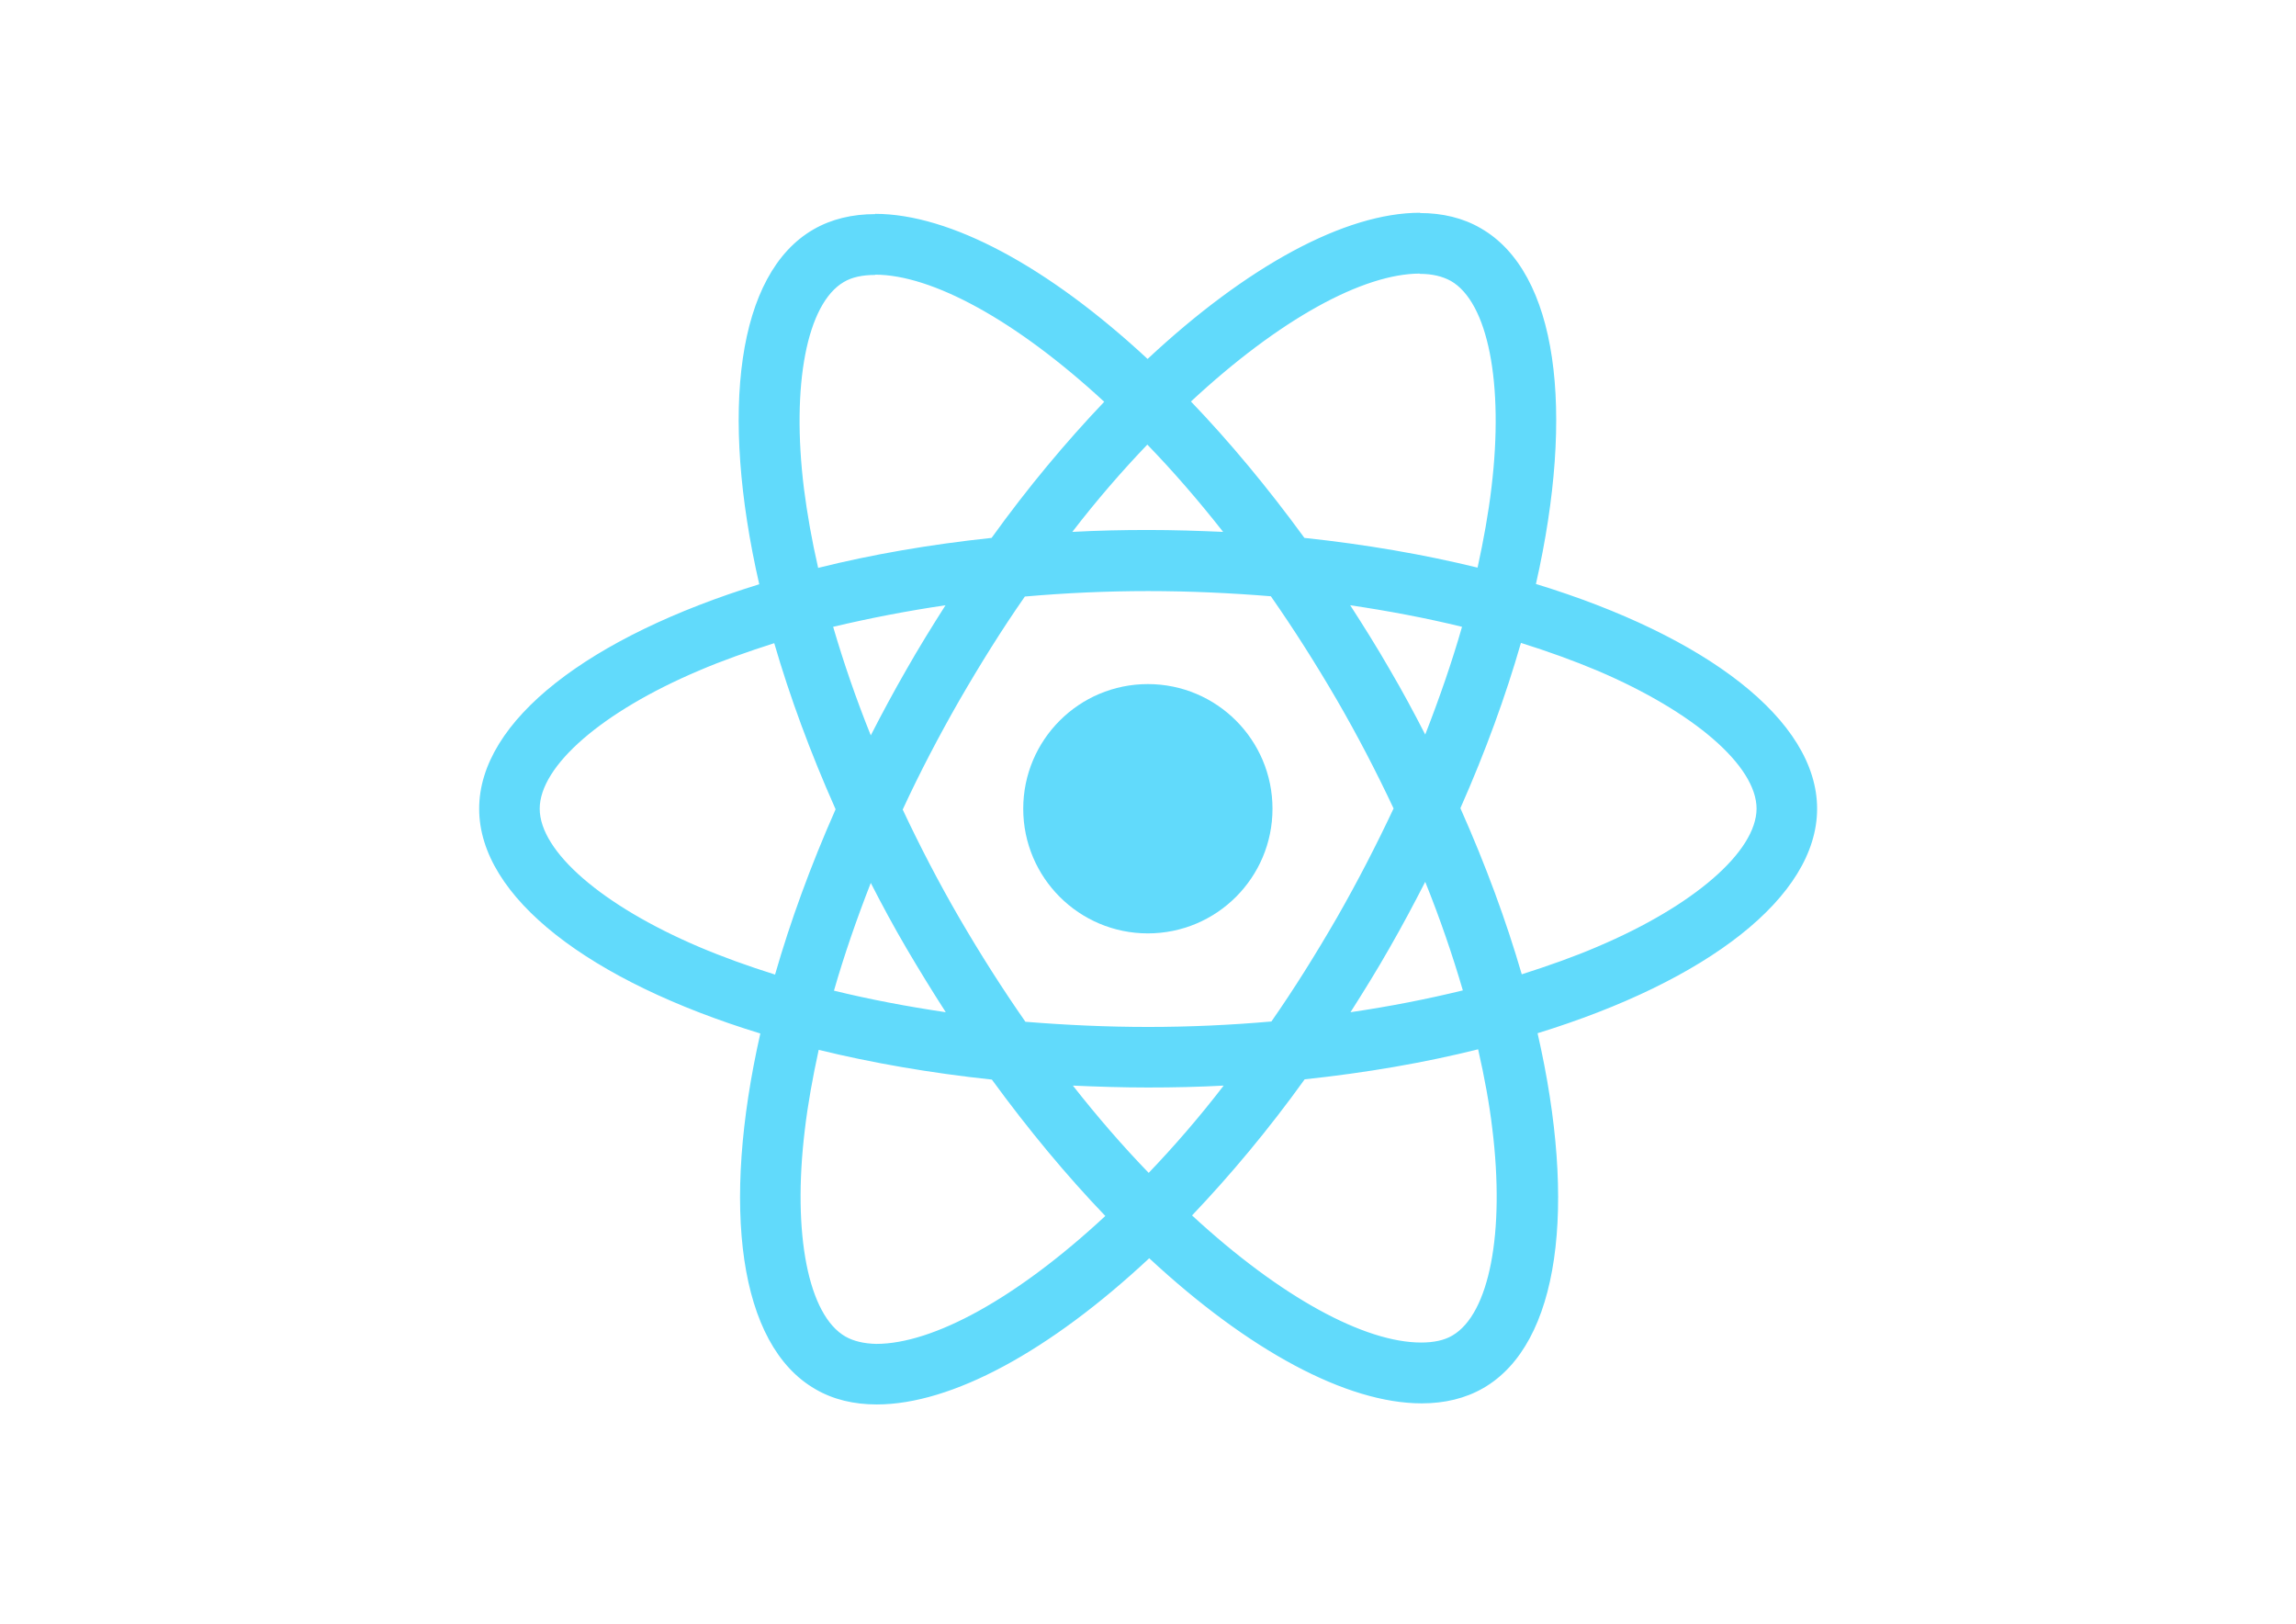
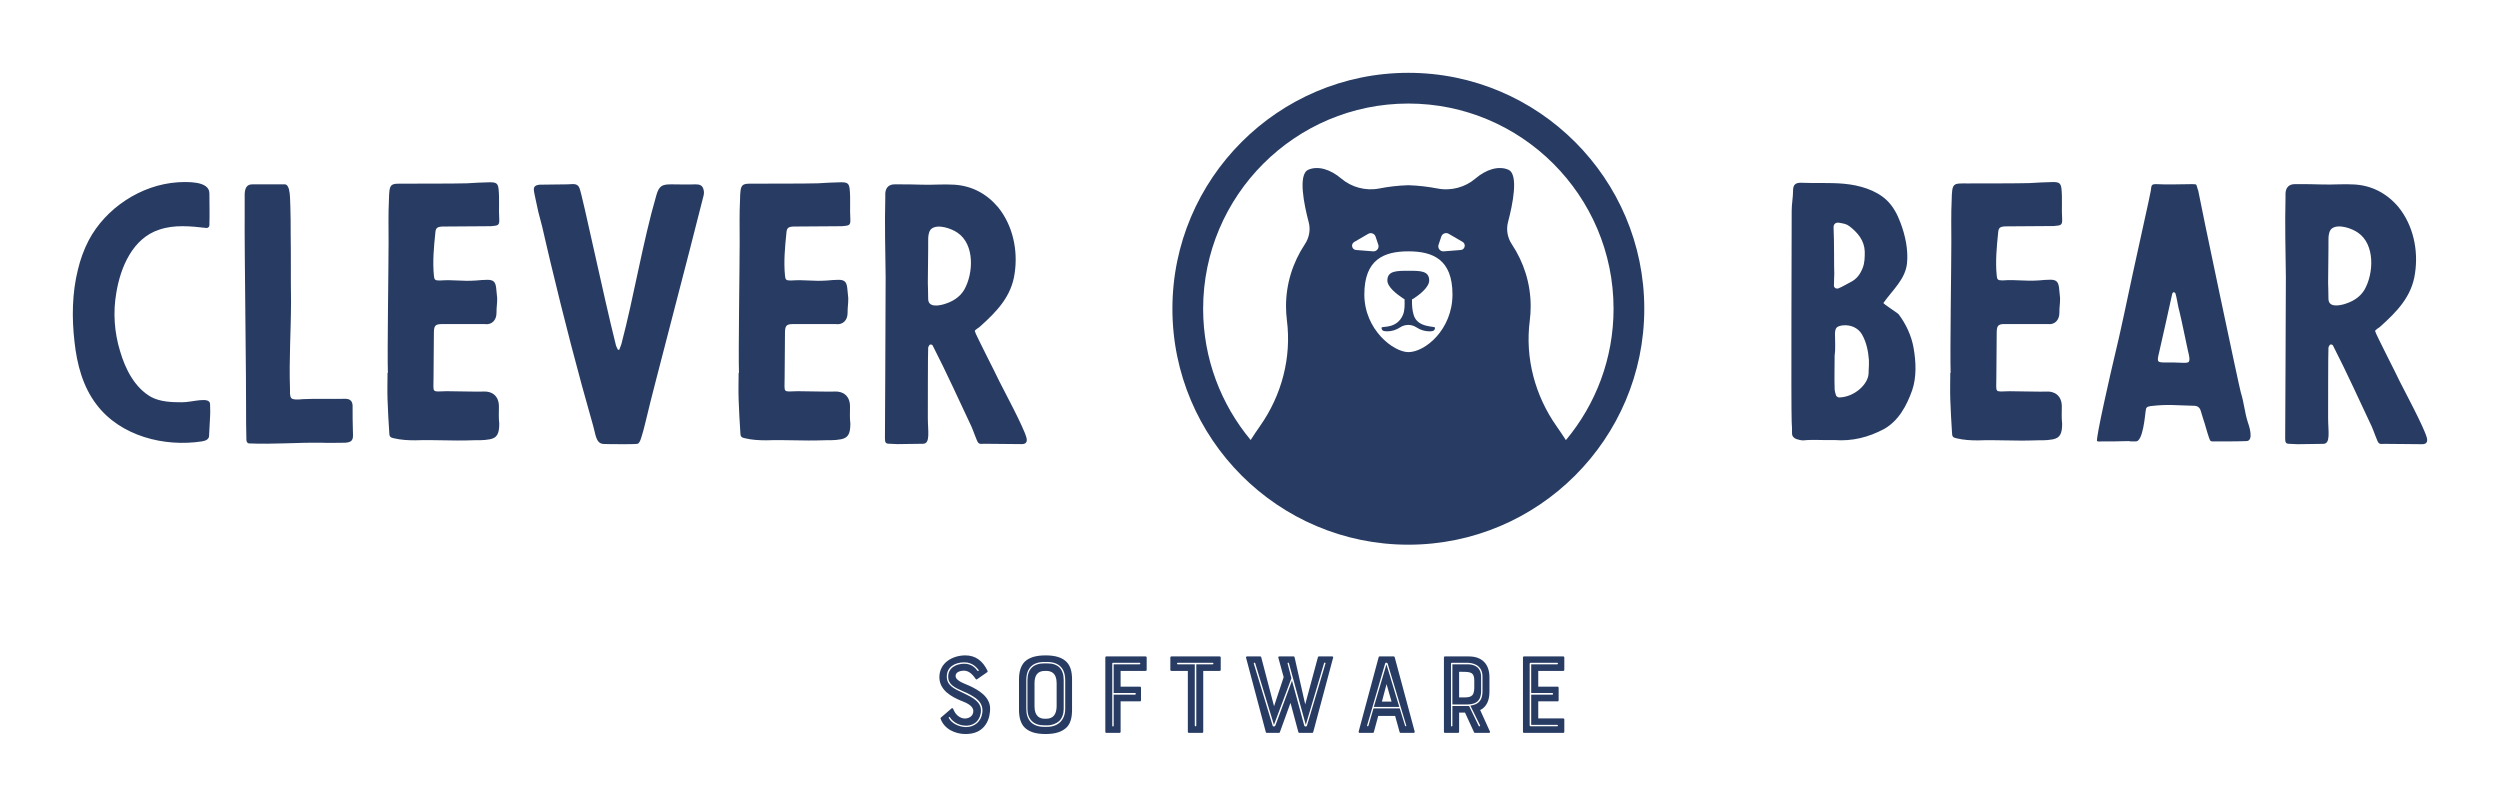
- <svg xmlns="http://www.w3.org/2000/svg" viewBox="0 0 841.9 595.3">
-   <g fill="#61DAFB">
-     <path d="M666.3 296.5c0-32.5-40.7-63.3-103.1-82.4 14.4-63.6 8-114.2-20.2-130.4-6.5-3.8-14.1-5.6-22.4-5.6v22.3c4.6 0 8.3.9 11.4 2.6 13.6 7.8 19.5 37.5 14.9 75.7-1.1 9.4-2.9 19.3-5.1 29.4-19.6-4.8-41-8.5-63.5-10.9-13.5-18.5-27.5-35.3-41.6-50 32.6-30.3 63.2-46.9 84-46.9V78c-27.5 0-63.5 19.6-99.9 53.6-36.4-33.8-72.4-53.2-99.9-53.2v22.3c20.7 0 51.4 16.5 84 46.6-14 14.7-28 31.4-41.3 49.9-22.6 2.4-44 6.1-63.6 11-2.3-10-4-19.7-5.2-29-4.7-38.2 1.1-67.9 14.6-75.8 3-1.8 6.9-2.6 11.5-2.6V78.5c-8.4 0-16 1.8-22.6 5.6-28.1 16.2-34.4 66.7-19.9 130.1-62.2 19.2-102.7 49.9-102.7 82.3 0 32.5 40.7 63.3 103.1 82.4-14.4 63.6-8 114.2 20.2 130.4 6.5 3.8 14.1 5.6 22.5 5.6 27.5 0 63.5-19.6 99.9-53.6 36.4 33.8 72.4 53.2 99.9 53.2 8.4 0 16-1.8 22.6-5.6 28.1-16.2 34.4-66.7 19.9-130.1 62-19.1 102.5-49.9 102.5-82.3zm-130.2-66.7c-3.7 12.9-8.3 26.2-13.5 39.5-4.1-8-8.4-16-13.1-24-4.6-8-9.5-15.8-14.4-23.4 14.2 2.1 27.9 4.7 41 7.9zm-45.8 106.5c-7.8 13.5-15.8 26.3-24.1 38.2-14.9 1.3-30 2-45.2 2-15.1 0-30.2-.7-45-1.9-8.3-11.9-16.4-24.6-24.2-38-7.6-13.1-14.5-26.4-20.8-39.8 6.2-13.4 13.2-26.8 20.7-39.9 7.8-13.5 15.8-26.3 24.1-38.2 14.9-1.3 30-2 45.2-2 15.1 0 30.2.7 45 1.9 8.3 11.9 16.4 24.6 24.2 38 7.6 13.1 14.5 26.4 20.8 39.8-6.3 13.4-13.2 26.8-20.7 39.9zm32.3-13c5.4 13.4 10 26.8 13.8 39.8-13.1 3.2-26.9 5.9-41.2 8 4.9-7.7 9.8-15.6 14.4-23.7 4.6-8 8.9-16.1 13-24.1zM421.2 430c-9.3-9.6-18.6-20.3-27.8-32 9 .4 18.2.7 27.5.7 9.4 0 18.7-.2 27.8-.7-9 11.7-18.3 22.4-27.5 32zm-74.4-58.9c-14.2-2.1-27.9-4.7-41-7.9 3.7-12.9 8.3-26.2 13.5-39.5 4.1 8 8.4 16 13.1 24 4.7 8 9.5 15.8 14.4 23.4zM420.7 163c9.3 9.6 18.6 20.3 27.8 32-9-.4-18.2-.7-27.5-.7-9.4 0-18.7.2-27.8.7 9-11.7 18.3-22.4 27.5-32zm-74 58.9c-4.9 7.7-9.8 15.6-14.4 23.7-4.6 8-8.9 16-13 24-5.4-13.4-10-26.8-13.8-39.8 13.1-3.1 26.9-5.8 41.2-7.9zm-90.5 125.2c-35.4-15.1-58.3-34.9-58.3-50.6 0-15.7 22.9-35.6 58.3-50.6 8.6-3.7 18-7 27.7-10.1 5.7 19.6 13.2 40 22.5 60.9-9.2 20.8-16.6 41.1-22.2 60.6-9.9-3.1-19.3-6.5-28-10.2zM310 490c-13.6-7.8-19.5-37.5-14.9-75.7 1.1-9.4 2.9-19.3 5.1-29.4 19.6 4.8 41 8.5 63.5 10.9 13.5 18.5 27.5 35.3 41.6 50-32.6 30.3-63.2 46.9-84 46.9-4.5-.1-8.3-1-11.3-2.7zm237.2-76.2c4.7 38.2-1.1 67.9-14.6 75.8-3 1.8-6.9 2.6-11.5 2.6-20.7 0-51.4-16.5-84-46.6 14-14.7 28-31.4 41.3-49.9 22.6-2.4 44-6.1 63.6-11 2.3 10.1 4.1 19.8 5.2 29.1zm38.5-66.7c-8.6 3.7-18 7-27.7 10.1-5.7-19.6-13.2-40-22.5-60.9 9.2-20.8 16.6-41.1 22.2-60.6 9.9 3.1 19.3 6.5 28.1 10.2 35.4 15.1 58.3 34.9 58.3 50.6-.1 15.7-23 35.6-58.4 50.6zM320.8 78.4z" />
-     <circle cx="420.9" cy="296.5" r="45.7" />
-     <path d="M520.5 78.1z" />
+ <svg xmlns="http://www.w3.org/2000/svg" version="1.1" width="3185.58" height="1028.112" viewBox="0 0 3185.58 1028.112">
+   <g transform="scale(9.27899) translate(10, 10)">
+     <defs id="SvgjsDefs2072" />
+     <g id="SvgjsG2073" featureKey="mlRtrp-0" transform="matrix(0.7952871,0,0,0.7952871,118.1093,74.7352)" fill="#283c63">
+       <path d="M6.38 11.9 c1.52 0.72 3.5 1.86 3.5 3.92 c0 0.6 -0.1 1.76 -0.76 2.74 c-0.74 1.1 -1.9 1.64 -3.5 1.64 c-1.7 0 -3.68 -0.82 -4.3 -2.68 c-0.02 -0.06 0 -0.12 0.06 -0.16 l1.84 -1.58 c0.08 -0.06 0.2 -0.06 0.26 0.04 c0.04 0.1 0.12 0.26 0.22 0.46 c0.3 0.62 1.02 1.24 1.82 1.24 c0.62 0 1.46 -0.34 1.46 -1.3 c0 -0.92 -1.26 -1.44 -2.04 -1.74 c-0.9 -0.36 -1.82 -0.82 -2.6 -1.5 c-0.82 -0.76 -1.22 -1.6 -1.22 -2.6 c0 -2.5 2.3 -3.76 4.48 -3.76 c1.72 0 3 0.9 3.84 2.68 c0.04 0.08 0 0.18 -0.06 0.22 l-1.78 1.24 c-0.08 0.04 -0.12 0.04 -0.2 -0.06 c-0.68 -0.98 -1.28 -1.44 -2.08 -1.44 c-0.42 0 -1.4 0.16 -1.4 0.9 c0 0.9 1.66 1.36 2.46 1.74 z M2.74 17.42 c0.5 1 1.88 1.58 3 1.58 c1.46 0 2.64 -1 2.8 -2.52 c0.2 -1.86 -1.26 -2.66 -2.7 -3.38 l-0.64 -0.28 c-1.48 -0.66 -2.56 -1.16 -2.56 -2.54 c0 -1.52 1.4 -2.22 2.78 -2.22 c1.26 0 1.92 0.74 2.26 1.2 c0.12 0.16 0.32 0.02 0.2 -0.14 c-0.34 -0.42 -1.06 -1.3 -2.46 -1.3 c-1.58 0 -3.02 0.78 -3.02 2.46 c0 1.5 1.2 2.08 2.72 2.78 l0.62 0.3 c1.98 0.94 2.7 1.82 2.54 3.1 c-0.3 2.04 -1.86 2.3 -2.54 2.3 c-1.5 0 -2.5 -0.9 -2.8 -1.46 c-0.1 -0.1 -0.24 0 -0.2 0.12 z M19.467 6.62 c1.72 0 2.92 0.38 3.68 1.2 c0.6 0.66 0.88 1.6 0.88 2.94 l0 5.26 c0 1.38 -0.28 2.34 -0.88 2.98 c-0.78 0.8 -1.96 1.2 -3.68 1.2 c-1.78 0 -2.94 -0.4 -3.7 -1.2 c-0.58 -0.64 -0.9 -1.6 -0.9 -2.98 l0 -5.26 c0 -1.34 0.32 -2.28 0.9 -2.96 c0.78 -0.8 1.96 -1.18 3.7 -1.18 z M21.367 15.42 l0 -4 c0 -1.76 -0.94 -2.12 -1.8 -2.12 l-0.24 0 c-1.28 0 -1.78 0.82 -1.78 2.12 l0 4 c0 1.76 0.94 2.14 1.78 2.14 l0.24 0 c1.28 0 1.78 -0.86 1.8 -2.14 z M16.127 10.9 l0 4.96 c0 0.94 0.24 1.72 0.8 2.3 c0.52 0.52 1.32 0.8 2.3 0.8 l0.52 0 c1.88 0 3.1 -1.2 3.1 -3.1 l0 -4.96 c0 -2.04 -1.08 -3.14 -3.1 -3.14 l-0.52 0 c-2.04 0 -3.1 1.1 -3.1 3.14 z M19.747 18.7 l-0.52 0 c-0.94 0 -1.64 -0.24 -2.14 -0.74 s-0.76 -1.2 -0.76 -2.1 l0 -4.96 c0 -1.9 1.02 -2.9 2.9 -2.9 l0.52 0 c1.9 0 2.84 0.98 2.84 2.9 l0 4.96 c0 0.84 -0.26 1.6 -0.8 2.12 c-0.52 0.44 -1.22 0.72 -2.04 0.72 z M30.974 8 l0 10.78 c0 0.14 0.24 0.18 0.24 0 l0 -5.38 l3.68 0 c0.2 0 0.2 -0.28 0 -0.28 l-3.68 0 l0 -4.96 l4.48 0 c0.14 0 0.18 -0.26 0 -0.26 l-4.6 0 c-0.06 0 -0.12 0.02 -0.12 0.1 z M32.234 20 l-2.3 0 c-0.1 0 -0.16 -0.08 -0.16 -0.18 l0 -12.84 c0 -0.1 0.06 -0.18 0.16 -0.18 l6.8 0 c0.1 0 0.18 0.08 0.18 0.18 l0 2.14 c0 0.1 -0.08 0.18 -0.18 0.18 l-4.32 0 l0 2.72 l3.36 0 c0.1 0 0.16 0.08 0.16 0.18 l0 2.18 c0 0.1 -0.06 0.18 -0.16 0.18 l-3.36 0 l0 5.26 c0 0.1 -0.08 0.18 -0.18 0.18 z M44.021 9.3 l-2.84 0 c-0.1 0 -0.18 -0.08 -0.18 -0.18 l0 -2.14 c0 -0.1 0.08 -0.18 0.18 -0.18 l8.34 0 c0.1 0 0.18 0.08 0.18 0.18 l0 2.14 c0 0.1 -0.08 0.18 -0.18 0.18 l-2.84 0 l0 10.52 c0 0.1 -0.08 0.18 -0.18 0.18 l-2.3 0 c-0.1 0 -0.18 -0.08 -0.18 -0.18 l0 -10.52 z M48.301 7.9 l-6.04 0 c-0.14 0 -0.14 0.26 0 0.26 l2.96 0 l0 10.6 c0 0.14 0.26 0.14 0.26 0 l0 -10.6 l2.82 0 c0.2 0 0.18 -0.26 0 -0.26 z M68.948 6.8 c0.12 0 0.2 0.1 0.16 0.22 l-3.44 12.86 c-0.02 0.08 -0.1 0.12 -0.18 0.12 l-2.2 0 c-0.08 0 -0.14 -0.04 -0.18 -0.12 l-1.36 -5.06 l-1.84 5.08 c-0.02 0.06 -0.06 0.1 -0.14 0.1 l-2.12 0 c-0.08 0 -0.14 -0.04 -0.16 -0.12 l-3.42 -12.88 c-0.02 -0.1 0.04 -0.2 0.18 -0.2 l2.3 0 c0.06 0 0.12 0.06 0.14 0.12 l2.22 8.48 l1.66 -5.02 l-0.92 -3.36 c-0.04 -0.12 0.06 -0.22 0.16 -0.22 l2.48 0 c0.08 0 0.12 0.02 0.16 0.12 l1.84 8.16 l2.2 -8.16 c0.02 -0.06 0.08 -0.12 0.16 -0.12 l2.3 0 z M61.908 10.58 l-3.02 8.04 l-3.24 -10.66 c-0.04 -0.14 -0.28 -0.08 -0.24 0.06 l3.24 10.68 c0.06 0.28 0.4 0.26 0.5 0 l2.86 -7.72 l2.1 7.7 c0.08 0.3 0.44 0.3 0.5 0.02 l3.18 -10.68 c0.06 -0.14 -0.2 -0.22 -0.24 -0.06 l-3.16 10.66 l-2.92 -10.66 c-0.02 -0.14 -0.28 -0.1 -0.22 0.06 z M76.975 6.92 c0.02 -0.06 0.06 -0.12 0.14 -0.12 l2.48 0 c0.08 0 0.12 0.06 0.14 0.12 l3.46 12.86 c0.02 0.12 -0.06 0.22 -0.18 0.22 l-2.28 0 c-0.06 0 -0.12 -0.04 -0.14 -0.12 l-0.78 -2.8 l-2.92 0 l-0.76 2.8 c-0.02 0.08 -0.06 0.12 -0.14 0.12 l-2.3 0 c-0.12 0 -0.2 -0.1 -0.18 -0.22 z M77.535 14.6 l1.66 0 l-0.86 -3.02 z M80.615 15.78 l0.92 3 c0.04 0.12 0.26 0.1 0.2 -0.06 l-3.2 -10.64 c-0.06 -0.26 -0.4 -0.28 -0.46 0 l-3.1 10.64 c-0.06 0.14 0.16 0.2 0.22 0.08 l0.88 -3.02 l4.54 0 z M76.135 15.52 l2.18 -7.36 l2.22 7.36 l-4.4 0 z M95.742 14.78 c-0.28 0.58 -0.68 1.02 -1.24 1.28 l1.68 3.7 c0.06 0.12 -0.02 0.24 -0.14 0.24 l-2.46 0 c-0.08 0 -0.12 -0.04 -0.14 -0.1 l-1.56 -3.4 l-1.02 0 l0 3.32 c0 0.1 -0.08 0.18 -0.18 0.18 l-2.3 0 c-0.08 0 -0.14 -0.08 -0.14 -0.18 l0 -12.84 c0 -0.1 0.06 -0.18 0.14 -0.18 l4.16 0 c2.22 0 3.56 1.26 3.56 3.6 l0 2.52 c0 0.7 -0.12 1.36 -0.36 1.86 z M93.482 12.3 l0 -1.3 c0 -1.4 -0.52 -1.54 -2.04 -1.54 l-0.58 0 l0 4.42 l0.58 0 c1.26 0 2 -0.02 2.04 -1.58 z M89.702 18.78 l0 -3.42 l2.88 0 l1.68 3.46 c0.04 0.1 0.28 0.06 0.22 -0.12 l-1.68 -3.4 c1.56 -0.22 2.1 -1.04 2.1 -2.52 l0 -2.5 c0 -2.2 -2 -2.38 -2.62 -2.38 l-2.7 0 c-0.04 0 -0.12 0.06 -0.12 0.12 l0 10.76 c0 0.14 0.24 0.14 0.24 0 z M94.662 10.28 l0 2.5 c0 2.04 -1.3 2.32 -2.56 2.32 l-2.4 0 l0 -6.94 l2.58 0 c2.16 0 2.38 1.46 2.38 2.12 z M102.049 20 c-0.1 0 -0.16 -0.08 -0.16 -0.18 l0 -12.84 c0 -0.1 0.06 -0.18 0.16 -0.18 l6.8 0 c0.1 0 0.18 0.08 0.18 0.18 l0 2.14 c0 0.1 -0.08 0.18 -0.18 0.18 l-4.32 0 l0 2.72 l3.36 0 c0.1 0 0.16 0.08 0.16 0.18 l0 2.18 c0 0.1 -0.06 0.18 -0.16 0.18 l-3.36 0 l0 2.94 l4.32 0 c0.1 0 0.18 0.08 0.18 0.18 l0 2.14 c0 0.1 -0.08 0.18 -0.18 0.18 l-6.8 0 z M103.049 8.06 l0 10.64 c0 0.12 0.08 0.16 0.16 0.16 l4.6 0 c0.18 0 0.14 -0.24 0 -0.24 l-4.5 0 l0 -5.22 l3.68 0 c0.12 0 0.12 -0.28 0 -0.28 l-3.68 0 l0 -4.96 l4.5 0 c0.14 0 0.18 -0.26 0 -0.26 l-4.6 0 c-0.08 0 -0.16 0.06 -0.16 0.16 z" />
+     </g>
+     <g id="SvgjsG2074" featureKey="nameLeftFeature-0" transform="matrix(2.375043,0,0,2.375043,-2.382713,3.439767)" fill="#283c63">
+       <path d="M8.9 7.36 c0.02 -0.66 0 -1.2 0 -1.84 c0 -0.74 -1.34 -0.66 -1.82 -0.64 c-2.14 0.14 -4.18 1.5 -5.16 3.36 c-0.28 0.54 -0.48 1.1 -0.62 1.68 c-0.34 1.36 -0.36 2.8 -0.2 4.18 c0.14 1.3 0.48 2.6 1.28 3.64 c1.38 1.82 3.92 2.46 6.1 2.12 c0.1 -0.02 0.2 -0.04 0.28 -0.1 c0.06 -0.04 0.12 -0.12 0.12 -0.2 l0.06 -1.14 c0.02 -0.36 0 -0.34 0 -0.7 c0 -0.48 -1 -0.12 -1.62 -0.12 c-0.6 0 -1.24 -0.02 -1.78 -0.3 c-0.96 -0.54 -1.5 -1.62 -1.8 -2.64 c-0.34 -1.1 -0.42 -2.28 -0.22 -3.4 c0.24 -1.46 0.94 -3.14 2.48 -3.64 c0.88 -0.3 1.82 -0.2 2.7 -0.1 c0.12 0.02 0.2 -0.06 0.2 -0.16 z M10.94 6.96 c-0.02 1.24 0.1 10.3 0.08 10.96 c0 0.62 0 1.24 0.02 1.86 c0 0.1 0.06 0.2 0.16 0.2 c1.4 0.06 2.78 -0.06 4.18 -0.04 c0.46 0.02 0.92 0 1.36 0 c0.44 -0.02 0.48 -0.2 0.46 -0.56 c-0.02 -0.56 -0.02 -1.06 -0.02 -1.6 c-0.02 -0.28 -0.18 -0.38 -0.42 -0.38 c-0.82 0.02 -1.64 -0.02 -2.46 0.02 c-0.14 0.02 -0.28 0.02 -0.42 0.02 c-0.24 -0.02 -0.3 -0.08 -0.32 -0.34 l0 -0.3 c-0.06 -1.66 0.06 -3.38 0.06 -5.04 c-0.02 -1.4 0 -2.66 -0.02 -3.9 c0 -0.54 0 -1.08 -0.02 -1.6 c-0.02 -0.32 0 -0.66 -0.08 -0.98 c-0.04 -0.12 -0.1 -0.28 -0.24 -0.28 l-1.88 0 c-0.32 0 -0.42 0.22 -0.44 0.54 l0 1.42 z M19.22 15.9 l-0.02 0 c0 0.5 -0.02 1.02 0 1.54 c0.02 0.64 0.06 1.28 0.1 1.92 c0 0.22 0.06 0.28 0.26 0.32 c0.42 0.1 0.82 0.12 1.24 0.12 c1.08 -0.04 2.16 0.04 3.24 0 c0.44 -0.02 0.64 0.02 1.08 -0.06 c0.4 -0.08 0.54 -0.3 0.54 -0.9 c-0.04 -0.38 -0.02 -0.54 -0.02 -1 c0 -0.66 -0.46 -0.88 -0.86 -0.86 c-0.28 0.02 -1.62 -0.02 -2.16 -0.02 c-0.9 0.02 -0.76 0.14 -0.76 -0.8 c0 -0.76 0.02 -1.74 0.02 -2.52 c0 -0.42 0.04 -0.56 0.44 -0.56 l2.5 0 c0.4 0.06 0.68 -0.22 0.68 -0.64 s0.04 -0.44 0.04 -0.86 l-0.06 -0.6 c-0.04 -0.34 -0.16 -0.46 -0.5 -0.46 c-0.22 0 -0.44 0.02 -0.66 0.04 c-0.86 0.06 -1.26 -0.06 -2.1 0 c-0.28 0 -0.32 -0.04 -0.34 -0.3 c-0.08 -0.78 0 -1.64 0.08 -2.42 c0.02 -0.32 0.1 -0.38 0.4 -0.4 l2.82 -0.02 c0.38 -0.04 0.5 -0.02 0.48 -0.4 c-0.04 -0.58 0.02 -1.18 -0.04 -1.76 c-0.04 -0.32 -0.14 -0.38 -0.5 -0.38 c-0.6 0.02 -0.74 0.02 -1.34 0.06 c-0.6 0.02 -3 0.02 -3.58 0.02 c-0.84 0 -0.9 -0.06 -0.92 0.96 c-0.04 0.8 -0.02 1.62 -0.02 2.44 c0 1.4 -0.08 6.42 -0.04 7.54 z M32.04 20.02 c0.3 0 1.4 0.02 1.62 -0.02 c0.14 -0.04 0.22 -0.4 0.26 -0.52 c0.12 -0.38 0.2 -0.78 0.3 -1.16 c0.22 -1 2.44 -9.4 3.22 -12.54 c0.04 -0.14 0.08 -0.3 0.04 -0.44 c-0.06 -0.3 -0.24 -0.34 -0.48 -0.34 c-0.46 0.02 -0.92 0 -1.38 0 c-0.52 0 -0.72 0.06 -0.88 0.64 c-0.78 2.68 -1.3 5.88 -2.02 8.6 l-0.12 0.32 c0 0.02 -0.08 0 -0.08 0 c-0.04 -0.1 -0.1 -0.18 -0.12 -0.28 c-0.72 -2.86 -1.9 -8.52 -2.1 -9.06 c-0.12 -0.32 -0.42 -0.22 -0.7 -0.22 c-0.56 0 -1.08 0.02 -1.62 0.02 c-0.2 0.02 -0.34 0.1 -0.32 0.3 c0 0.16 0.22 1.04 0.26 1.28 l0.22 0.84 c0.14 0.64 0.34 1.44 0.48 2.06 c0.76 3.18 1.58 6.36 2.48 9.5 c0.08 0.28 0.14 0.76 0.34 0.92 c0.16 0.14 0.42 0.08 0.6 0.1 z M39.52 15.9 l-0.02 0 c0 0.5 -0.02 1.02 0 1.54 c0.02 0.64 0.06 1.28 0.1 1.92 c0 0.22 0.06 0.28 0.26 0.32 c0.42 0.1 0.82 0.12 1.24 0.12 c1.08 -0.04 2.16 0.04 3.24 0 c0.44 -0.02 0.64 0.02 1.08 -0.06 c0.4 -0.08 0.54 -0.3 0.54 -0.9 c-0.04 -0.38 -0.02 -0.54 -0.02 -1 c0 -0.66 -0.46 -0.88 -0.86 -0.86 c-0.28 0.02 -1.62 -0.02 -2.16 -0.02 c-0.9 0.02 -0.76 0.14 -0.76 -0.8 c0 -0.76 0.02 -1.74 0.02 -2.52 c0 -0.42 0.04 -0.56 0.44 -0.56 l2.5 0 c0.4 0.06 0.68 -0.22 0.68 -0.64 s0.04 -0.44 0.04 -0.86 l-0.06 -0.6 c-0.04 -0.34 -0.16 -0.46 -0.5 -0.46 c-0.22 0 -0.44 0.02 -0.66 0.04 c-0.86 0.06 -1.26 -0.06 -2.1 0 c-0.28 0 -0.32 -0.04 -0.34 -0.3 c-0.08 -0.78 0 -1.64 0.08 -2.42 c0.02 -0.32 0.1 -0.38 0.4 -0.4 l2.82 -0.02 c0.38 -0.04 0.5 -0.02 0.48 -0.4 c-0.04 -0.58 0.02 -1.18 -0.04 -1.76 c-0.04 -0.32 -0.14 -0.38 -0.5 -0.38 c-0.6 0.02 -0.74 0.02 -1.34 0.06 c-0.6 0.02 -3 0.02 -3.58 0.02 c-0.84 0 -0.9 -0.06 -0.92 0.96 c-0.04 0.8 -0.02 1.62 -0.02 2.44 c0 1.4 -0.08 6.42 -0.04 7.54 z M50.44 18.5 c0 -0.52 0 -3.8 0.02 -4.06 c0.02 -0.06 0.06 -0.18 0.14 -0.18 s0.12 0.04 0.14 0.1 c0.8 1.56 1.5 3.12 2.22 4.64 c0.1 0.22 0.32 0.86 0.38 0.92 c0.08 0.12 0.22 0.08 0.34 0.08 l2.2 0.02 c0.26 0 0.32 -0.16 0.26 -0.38 c-0.16 -0.6 -1.3 -2.72 -1.56 -3.24 c-0.18 -0.4 -1.38 -2.72 -1.42 -2.9 c-0.04 -0.08 0.26 -0.22 0.3 -0.28 c0.96 -0.86 1.82 -1.74 2 -3.08 c0.2 -1.32 -0.1 -2.76 -0.96 -3.82 c-0.66 -0.78 -1.52 -1.24 -2.54 -1.3 c-0.62 -0.04 -1.22 0.02 -1.84 0 c-0.54 -0.02 -0.92 -0.02 -1.6 -0.02 c-0.32 0 -0.52 0.18 -0.54 0.52 l0 0.24 c-0.04 1.54 0 3.08 0.02 4.6 c0 2.32 -0.04 8.44 -0.04 9.32 c0 0.26 0.04 0.32 0.28 0.32 c0.14 0 0.3 0.02 0.44 0.02 c0.56 0 0.9 -0.02 1.48 -0.02 c0.44 0 0.28 -0.72 0.28 -1.5 z M50.44 10.7 l0.02 -2.02 c0.02 -0.3 -0.08 -0.9 0.2 -1.12 c0.38 -0.28 1.16 0 1.5 0.24 c1 0.68 0.92 2.36 0.38 3.3 c-0.26 0.44 -0.7 0.7 -1.2 0.84 c-0.3 0.08 -0.86 0.18 -0.88 -0.3 c0 -0.32 -0.02 -0.94 -0.02 -0.94 z" />
+     </g>
+     <g id="SvgjsG2075" featureKey="inlineSymbolFeature-0" transform="matrix(0.08809136,0,0,0.08809136,122.2646,-2.484176)" fill="#283c63">
+       <g>
+         <path d="M661.3,351.9c0,10.2,14.8,21.6,24.6,28c0.7,0.5,1.4,0.8,2.2,1.2c0,0.3,0,0.6,0,0.8c0.2,8.6,0.4,16.7-2.6,23.8   c-9.5,22.2-32.8,17.1-33.2,19.7c-0.4,2.6,1.4,5,4,5.4c1.6,0.2,3.2,0.4,4.8,0.4c7.1,0,14-2.2,19.9-6.1c7.9-5.2,17.9-5.2,25.8,0   c5.9,3.9,12.9,6.1,19.9,6.1c1.6,0,3.2-0.1,4.8-0.4c2.6-0.4,4.4-2.8,4-5.4c-0.4-2.6-27.2,0.6-33.2-19.7c-2.2-7.4-2.8-15.2-2.6-23.8   c0-0.2,0-0.4,0-0.6c1-0.4,2.1-0.9,3-1.5c9.6-6.4,23.8-17.7,23.8-27.9c0-15.3-14.2-15.1-32.2-15.1S661.3,336.6,661.3,351.9z" />
+         <path d="M694,28.2c-202.8,0-367.8,165-367.8,367.8s165,367.8,367.8,367.8s367.8-165,367.8-367.8S896.8,28.2,694,28.2z M775.7,304.4   l-26.6,2.1c-5.6,0.4-9.8-5-8-10.3l4.3-12.8c1.6-4.7,7.1-6.8,11.4-4.3l21.9,12.7C784.2,295.2,782.3,303.9,775.7,304.4z M762.8,373.7   c0,54.7-42.7,89.9-68.7,89.9c-23.4,0-68.7-35.1-68.7-89.9s30.8-67.2,68.7-67.2C732,306.5,762.8,318.9,762.8,373.7z M639.1,306.5   l-26.6-2.1c-6.6-0.5-8.6-9.2-2.9-12.5l21.9-12.7c4.3-2.5,9.8-0.4,11.4,4.3l4.3,12.8C648.9,301.5,644.7,306.9,639.1,306.5z    M939.6,600.8c-4.6-7.2-9.4-14.3-14.3-21.3c-33.8-47.9-49.6-106.8-42-165c0.9-7.3,1.4-14.8,1.4-22.4c0-35.6-10.8-68.7-29.4-96.7   c-6.8-10.2-9-22.8-5.9-34.6c7.2-27.1,16.9-74.3,0.6-81.5c-15-6.6-34.6-0.7-51.4,13.7c-15.9,13.6-37.9,19.7-59.3,15.5   c-14.1-2.7-29.3-4.6-45.3-5.1c-16,0.5-31.2,2.3-45.3,5.1c-21.4,4.2-43.4-2-59.3-15.5c-16.9-14.4-36.4-20.3-51.4-13.7   c-16.3,7.2-6.6,54.4,0.6,81.5c3.2,11.9,0.9,24.4-5.9,34.6c-18.6,28-29.4,61.2-29.4,96.7c0,7.4,0.5,14.8,1.4,22   c7.4,58.1-8.2,116.9-41.9,164.7c-5,7.1-9.9,14.4-14.6,21.8C402,545.1,374.1,473.8,374.1,396c0-176.4,143.5-319.9,319.9-319.9   s319.9,143.5,319.9,319.9C1013.9,473.8,986,545.2,939.6,600.8z" />
+       </g>
+     </g>
+     <g id="SvgjsG2076" featureKey="nameRightFeature-0" transform="matrix(2.377806,0,0,2.377806,221.7279,3.396309)" fill="#283c63">
+       <path d="M6.02 6.54 c0 0.96 -0.04 11.28 0 12.2 c0.02 0.22 0.02 0.44 0.02 0.66 c0 0.16 0.1 0.26 0.24 0.32 c0.12 0.04 0.28 0.08 0.4 0.08 c0.58 -0.06 1.2 0 1.8 -0.02 c1.04 0.08 1.98 -0.16 2.88 -0.64 c0.84 -0.48 1.3 -1.34 1.62 -2.24 c0.26 -0.76 0.22 -1.66 0.08 -2.44 c-0.12 -0.7 -0.44 -1.38 -0.86 -1.94 c-0.06 -0.08 -0.92 -0.62 -0.88 -0.66 c0.52 -0.74 1.26 -1.36 1.36 -2.28 c0.08 -0.8 -0.1 -1.62 -0.38 -2.36 c-0.18 -0.48 -0.42 -0.94 -0.8 -1.3 c-0.64 -0.6 -1.6 -0.86 -2.44 -0.94 c-0.86 -0.08 -1.66 -0.02 -2.52 -0.06 c-0.3 0 -0.44 0.12 -0.44 0.44 c0 0.42 -0.08 0.76 -0.08 1.18 z M8.48 10.18 c-0.02 -0.22 0 -1.98 -0.04 -2.64 c-0.02 -0.24 0.12 -0.36 0.38 -0.3 c0.2 0.04 0.36 0.06 0.52 0.18 c0.5 0.38 0.88 0.84 0.9 1.48 c0 0.32 0 0.64 -0.12 0.94 c-0.14 0.36 -0.34 0.64 -0.7 0.82 c-0.24 0.12 -0.46 0.26 -0.7 0.36 c-0.12 0.04 -0.24 -0.02 -0.26 -0.14 c0 -0.24 0.02 -0.7 0.02 -0.7 z M10.48 15.48 c0 0.1 -0.02 0.28 -0.02 0.46 c-0.02 0.6 -0.8 1.36 -1.7 1.38 c-0.06 0 -0.16 -0.06 -0.18 -0.12 c-0.04 -0.12 -0.08 -0.26 -0.08 -0.4 c-0.02 -0.62 0 -1.22 0 -1.88 c0.06 -0.42 0.02 -0.86 0.02 -1.3 c0.02 -0.34 0.1 -0.4 0.42 -0.46 c0.48 -0.06 0.92 0.14 1.14 0.52 c0.26 0.46 0.36 0.96 0.4 1.48 l0 0.32 z M15.2 15.9 l-0.02 0 c0 0.5 -0.02 1.02 0 1.54 c0.02 0.64 0.06 1.28 0.1 1.92 c0 0.22 0.06 0.28 0.26 0.32 c0.42 0.1 0.82 0.12 1.24 0.12 c1.08 -0.04 2.16 0.04 3.24 0 c0.44 -0.02 0.64 0.02 1.08 -0.06 c0.4 -0.08 0.54 -0.3 0.54 -0.9 c-0.04 -0.38 -0.02 -0.54 -0.02 -1 c0 -0.66 -0.46 -0.88 -0.86 -0.86 c-0.28 0.02 -1.62 -0.02 -2.16 -0.02 c-0.9 0.02 -0.76 0.14 -0.76 -0.8 c0 -0.76 0.02 -1.74 0.02 -2.52 c0 -0.42 0.04 -0.56 0.44 -0.56 l2.5 0 c0.4 0.06 0.68 -0.22 0.68 -0.64 s0.04 -0.44 0.04 -0.86 l-0.06 -0.6 c-0.04 -0.34 -0.16 -0.46 -0.5 -0.46 c-0.22 0 -0.44 0.02 -0.66 0.04 c-0.86 0.06 -1.26 -0.06 -2.1 0 c-0.28 0 -0.32 -0.04 -0.34 -0.3 c-0.08 -0.78 0 -1.64 0.08 -2.42 c0.02 -0.32 0.1 -0.38 0.4 -0.4 l2.82 -0.02 c0.38 -0.04 0.5 -0.02 0.48 -0.4 c-0.04 -0.58 0.02 -1.18 -0.04 -1.76 c-0.04 -0.32 -0.14 -0.38 -0.5 -0.38 c-0.6 0.02 -0.74 0.02 -1.34 0.06 c-0.6 0.02 -3 0.02 -3.58 0.02 c-0.84 0 -0.9 -0.06 -0.92 0.96 c-0.04 0.8 -0.02 1.62 -0.02 2.44 c0 1.4 -0.08 6.42 -0.04 7.54 z M25.48 19.84 c0.06 0.02 0.24 0.02 0.42 0.02 c0.4 0 0.52 -1.44 0.56 -1.74 c0.02 -0.24 0.08 -0.26 0.28 -0.3 c1 -0.12 1.5 -0.04 2.5 -0.02 c0.22 0 0.34 0.1 0.4 0.28 l0.14 0.46 c0.12 0.34 0.22 0.76 0.34 1.1 c0.08 0.24 0.1 0.22 0.34 0.22 c0.32 0 1.48 0 1.82 -0.02 c0.46 0 0.14 -0.94 0.08 -1.1 c-0.18 -0.56 -0.22 -1.14 -0.4 -1.7 c-0.08 -0.24 -2.36 -11.06 -2.46 -11.66 c-0.14 -0.36 -0.02 -0.38 -0.34 -0.38 c-0.68 0 -1.4 0.04 -2.1 0 c-0.28 0 -0.26 0.08 -0.3 0.38 c-0.04 0.28 -0.76 3.46 -1.04 4.78 c-0.36 1.66 -0.68 3.26 -1.08 4.9 c-0.14 0.58 -1.1 4.76 -0.98 4.78 c0.06 0.04 0.16 0.02 0.24 0.02 c0.5 0 0.96 0 1.58 -0.02 z M28.1 15.3 l-0.42 0 c-0.56 0 -0.58 0 -0.44 -0.58 c0.1 -0.44 0.64 -2.82 0.76 -3.4 c0.02 -0.04 0.06 -0.08 0.08 -0.08 c0.04 0 0.08 0.04 0.1 0.06 c0.08 0.24 0.16 0.84 0.24 1.08 c0.18 0.76 0.3 1.4 0.48 2.22 c0.18 0.72 0.1 0.72 -0.26 0.72 c-0.18 0 -0.36 -0.02 -0.54 -0.02 z M37 18.5 c0 -0.52 0 -3.8 0.02 -4.06 c0.02 -0.06 0.06 -0.18 0.14 -0.18 s0.12 0.04 0.14 0.1 c0.8 1.56 1.5 3.12 2.22 4.64 c0.1 0.22 0.32 0.86 0.38 0.92 c0.08 0.12 0.22 0.08 0.34 0.08 l2.2 0.02 c0.26 0 0.32 -0.16 0.26 -0.38 c-0.16 -0.6 -1.3 -2.72 -1.56 -3.24 c-0.18 -0.4 -1.38 -2.72 -1.42 -2.9 c-0.04 -0.08 0.26 -0.22 0.3 -0.28 c0.96 -0.86 1.82 -1.74 2 -3.08 c0.2 -1.32 -0.1 -2.76 -0.96 -3.82 c-0.66 -0.78 -1.52 -1.24 -2.54 -1.3 c-0.62 -0.04 -1.22 0.02 -1.84 0 c-0.54 -0.02 -0.92 -0.02 -1.6 -0.02 c-0.32 0 -0.52 0.18 -0.54 0.52 l0 0.24 c-0.04 1.54 0 3.08 0.02 4.6 c0 2.32 -0.04 8.44 -0.04 9.32 c0 0.26 0.04 0.32 0.28 0.32 c0.14 0 0.3 0.02 0.44 0.02 c0.56 0 0.9 -0.02 1.48 -0.02 c0.44 0 0.28 -0.72 0.28 -1.5 z M37 10.7 l0.02 -2.02 c0.02 -0.3 -0.08 -0.9 0.2 -1.12 c0.38 -0.28 1.16 0 1.5 0.24 c1 0.68 0.92 2.36 0.38 3.3 c-0.26 0.44 -0.7 0.7 -1.2 0.84 c-0.3 0.08 -0.86 0.18 -0.88 -0.3 c0 -0.32 -0.02 -0.94 -0.02 -0.94 z" />
+     </g>
  </g>
</svg>
